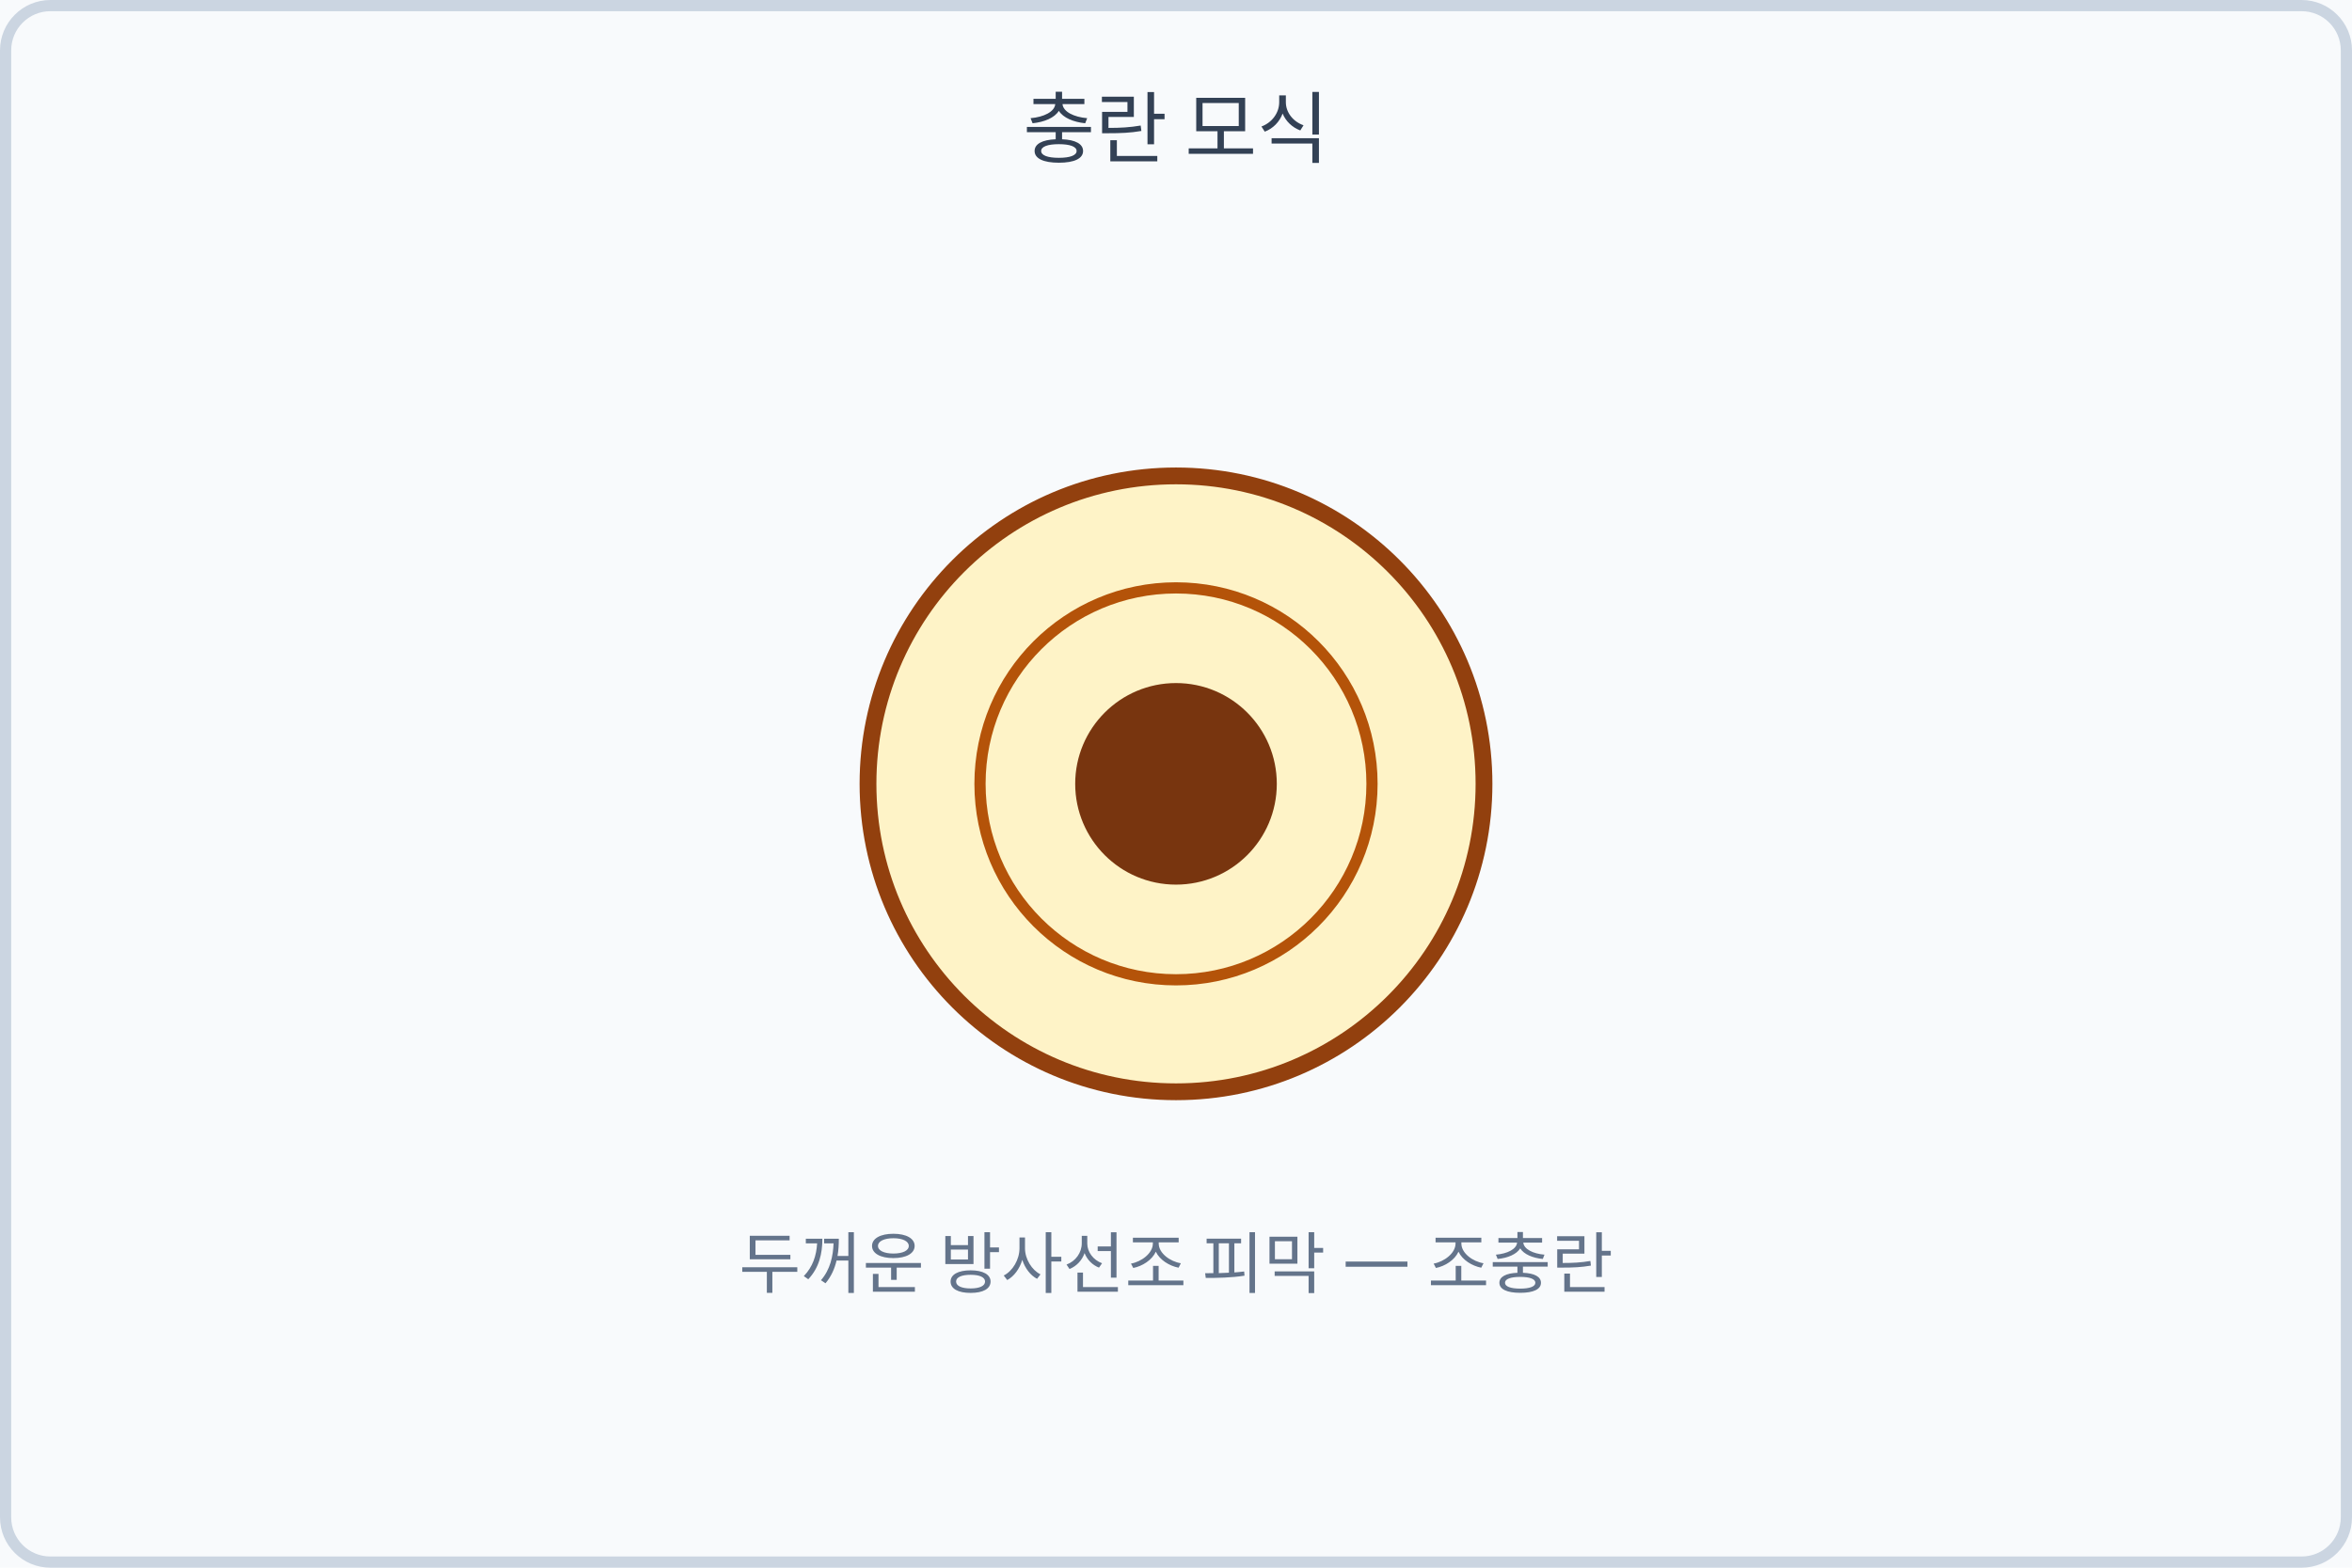
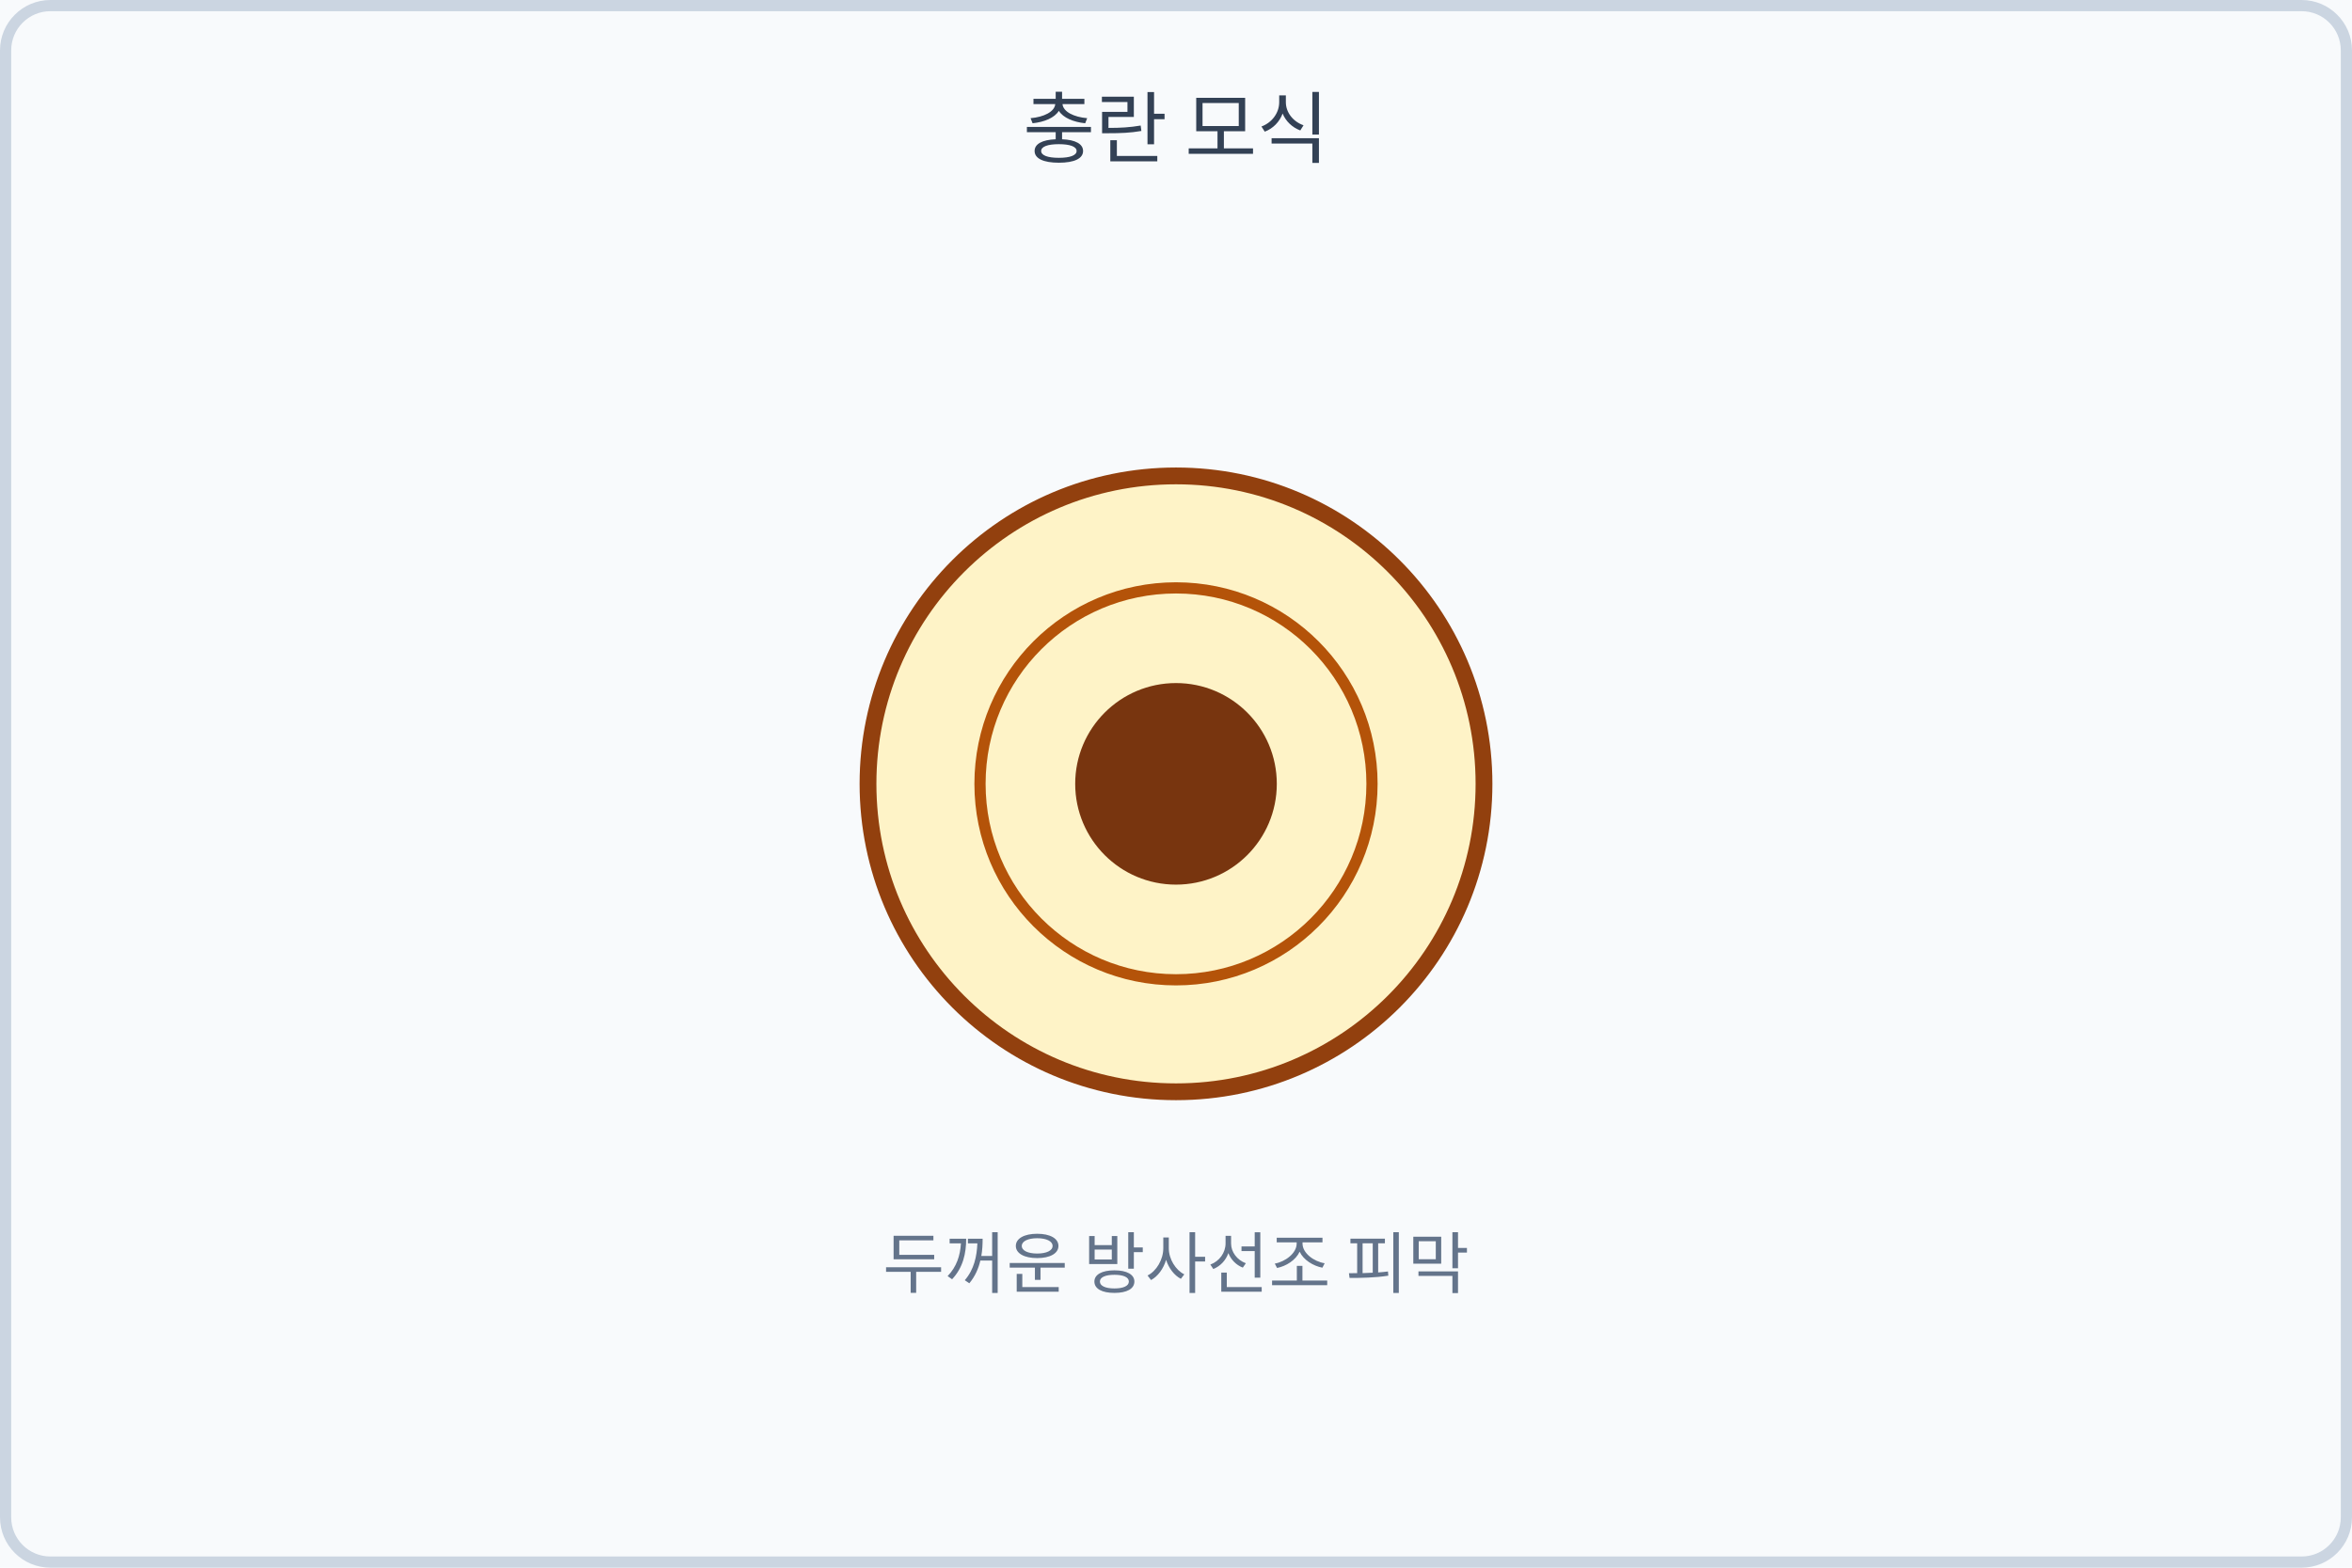
<svg xmlns="http://www.w3.org/2000/svg" width="420" height="280" viewBox="0 0 420 280" role="img">
  <rect width="100%" height="100%" fill="#f8fafc" />
  <rect x="1" y="1" width="418" height="278" fill="none" stroke="#cbd5e1" stroke-width="2" rx="8" />
  <text x="210" y="28" text-anchor="middle" font-size="14" font-family="sans-serif" fill="#334155">충란 모식</text>
  <circle cx="210" cy="140" r="55" fill="#fef3c7" stroke="#92400e" stroke-width="3" />
  <circle cx="210" cy="140" r="35" fill="none" stroke="#b45309" stroke-width="2" />
  <circle cx="210" cy="140" r="18" fill="#78350f" />
-   <text x="210" y="230" text-anchor="middle" font-size="12" font-family="sans-serif" fill="#64748b">두꺼운 방사선조 피막 — 조충란</text>
+   <text x="210" y="230" text-anchor="middle" font-size="12" font-family="sans-serif" fill="#64748b">두꺼운 방사선조 피막</text>
</svg>
